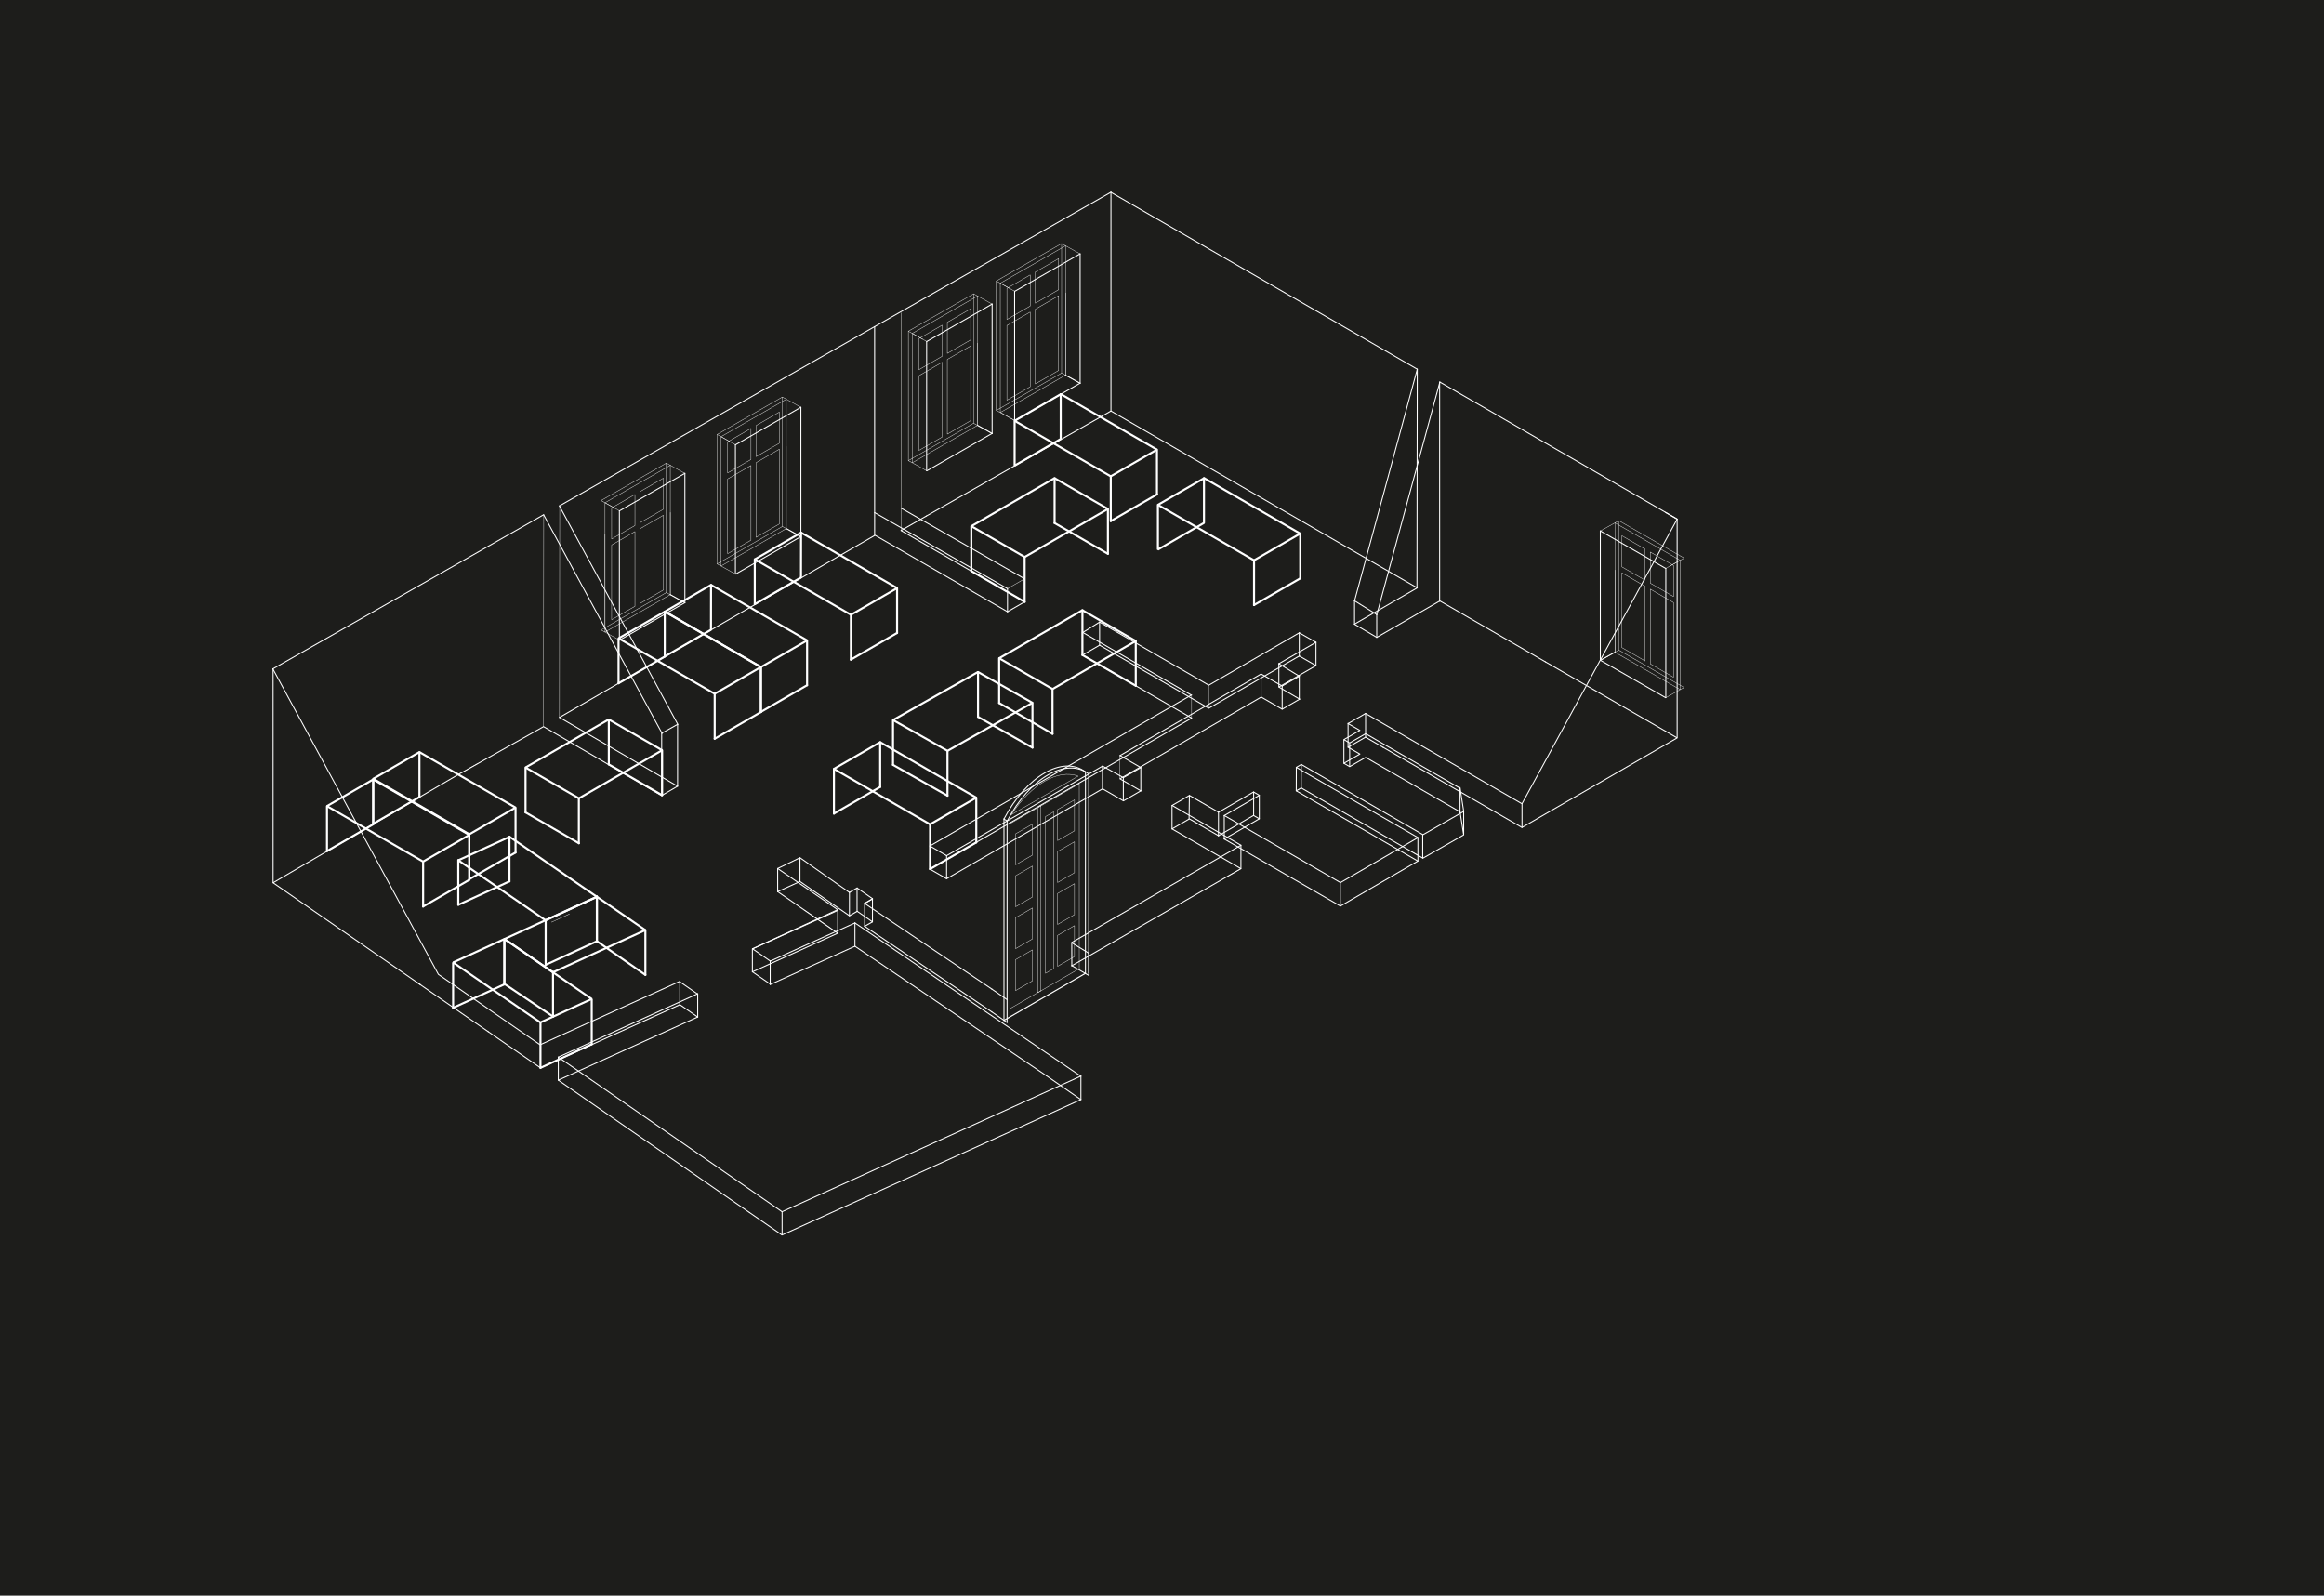
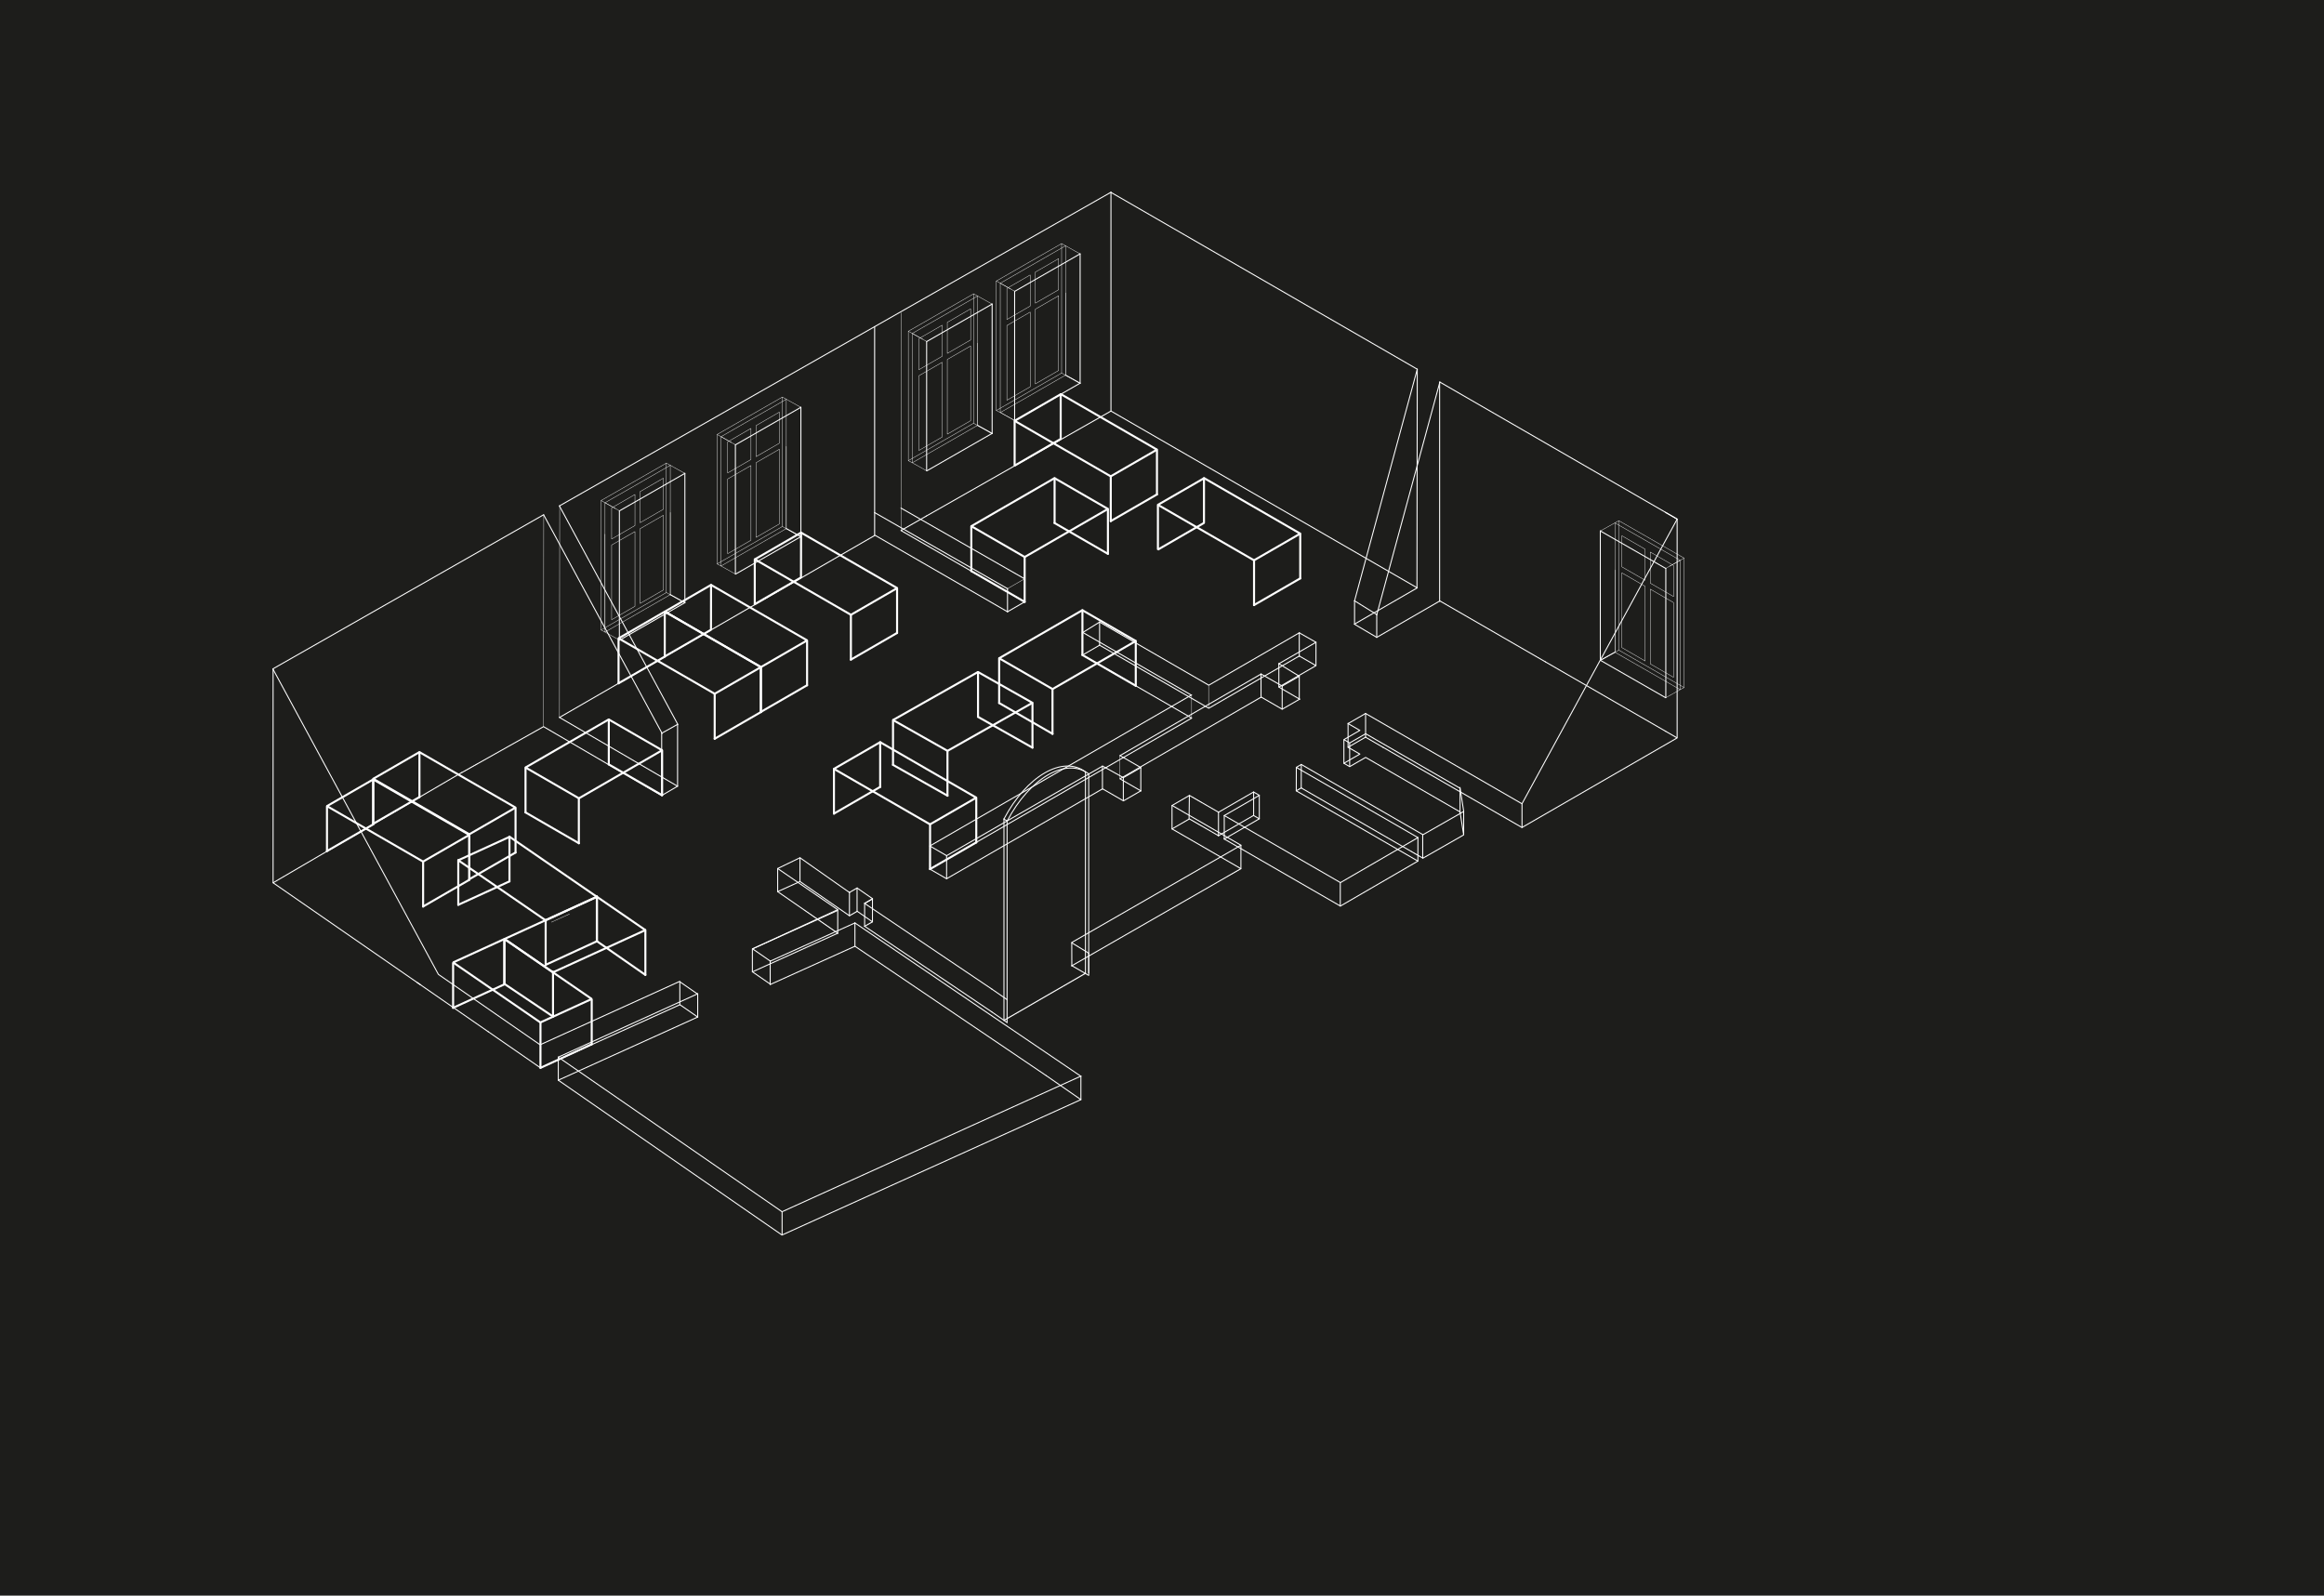
<svg xmlns="http://www.w3.org/2000/svg" id="Warstwa_1" width="2800" data-name="Warstwa 1" viewBox="0 0 2280.27 1565.69">
  <defs>
    <style>.cls-1{fill:#1d1d1b;}.cls-10,.cls-11,.cls-2,.cls-3,.cls-5,.cls-6,.cls-7,.cls-8,.cls-9{fill:none;stroke-linecap:round;}.cls-10,.cls-11,.cls-2,.cls-3,.cls-4,.cls-5,.cls-6,.cls-7,.cls-8,.cls-9{stroke:#fff;}.cls-10,.cls-11,.cls-2,.cls-3,.cls-5,.cls-7,.cls-8,.cls-9{stroke-linejoin:round;}.cls-2{stroke-width:0.96px;}.cls-3{stroke-width:0.24px;}.cls-4{fill:transparent;}.cls-4,.cls-6{stroke-linejoin:bevel;stroke-width:2px;}.cls-5{stroke-width:0.36px;}.cls-7{stroke-width:0.99px;}.cls-8{stroke-width:0.97px;}.cls-10{stroke-width:0.97px;}.cls-11{stroke-width:1.07px;}</style>
  </defs>
  <rect class="cls-1" width="2280.27" height="1565.69" />
  <line class="cls-2" x1="973.14" y1="992.95" x2="848.36" y2="908.91" />
  <line class="cls-2" x1="973.14" y1="970.53" x2="848.36" y2="886.49" />
  <polyline class="cls-2" points="1201.23 823.3 1315.16 889.09 1391.22 844.94 1271.83 776 1276.73 773.16" />
  <polyline class="cls-2" points="1051.59 947.69 1217.58 852.41 1149.97 813.38 1167 803.55 1195.55 820.03" />
  <line class="cls-2" x1="856.12" y1="882.04" x2="848.55" y2="886.41" />
  <polyline class="cls-2" points="1119.3 753.23 1102.27 763.06 1081.84 751.72 928.79 839.63" />
  <polyline class="cls-2" points="1276.73 773.16 1396.12 842.1 1436.13 819.25 1432.57 796.68" />
  <polyline class="cls-2" points="1119.34 776.02 1098.87 764.21 1237.5 684.01 1258.06 695.93 1275.18 686.05" />
  <line class="cls-2" x1="1119.42" y1="753.23" x2="1098.96" y2="741.42" />
  <polyline class="cls-2" points="1357.07 733.33 1339.82 723.36 1322.69 733.25 1334.28 739.94 1318.61 748.98 1324.28 752.26 1339.95 743.21 1432.57 796.68" />
  <polyline class="cls-2" points="1339.82 700.13 1322.69 710.02 1334.28 716.71 1318.61 725.75 1324.28 729.03 1339.95 719.98 1432.57 773.46" />
  <polyline class="cls-2" points="1275.18 686.05 1254.8 674.19 1291.21 653.16 1274.82 643.7" />
  <polyline class="cls-2" points="1357.07 733.33 1493.33 811.99 1645.59 724.09 1634.24 717.54" />
  <polyline class="cls-2" points="1339.89 700.12 1493.33 788.71 1645.59 509.42 1634.24 502.87" />
  <polyline class="cls-2" points="1350.83 625.42 1328.89 612.48 1390.58 576.86 1090.05 403.35 995.87 456.9" />
  <line class="cls-2" x1="1390.58" y1="362.28" x2="1090.05" y2="188.77" />
  <polyline class="cls-2" points="1516.34 649.46 1412.76 589.66 1350.83 625.42" />
  <line class="cls-2" x1="1645.58" y1="509.32" x2="1412.76" y2="374.91" />
  <line class="cls-2" x1="1634.24" y1="717.54" x2="1516.34" y2="649.46" />
  <line class="cls-2" x1="995.87" y1="456.9" x2="908.87" y2="506.38" />
  <line class="cls-2" x1="533.42" y1="505.08" x2="267.71" y2="656.35" />
  <line class="cls-2" x1="1090.05" y1="188.64" x2="549" y2="496.37" />
  <line class="cls-2" x1="1412.76" y1="374.91" x2="1350.83" y2="603.34" />
  <line class="cls-2" x1="1169.19" y1="681.87" x2="912.35" y2="830.11" />
  <polyline class="cls-2" points="908.87 506.38 884.01 520.58 1005.29 590.61 988.55 600.29" />
  <polyline class="cls-2" points="988.55 600.29 858.56 525.24 606.91 670.52" />
  <line class="cls-2" x1="548.96" y1="703.98" x2="664.79" y2="771.48" />
  <line class="cls-2" x1="548.96" y1="703.98" x2="606.91" y2="670.52" />
  <polyline class="cls-2" points="453.08 758 267.95 866.23 479.07 1012.38" />
  <polyline class="cls-2" points="453.19 758.06 533.3 713.03 649.15 780.65 664.79 771.48" />
  <line class="cls-2" x1="412.42" y1="966.24" x2="409.28" y2="964.06" />
  <polyline class="cls-2" points="833.46 898.59 784.93 865 763.03 874.91" />
  <line class="cls-2" x1="833.46" y1="875.75" x2="784.93" y2="841.67" />
  <line class="cls-2" x1="821.92" y1="892.61" x2="763.03" y2="852.23" />
  <polyline class="cls-2" points="738.23 953.65 821.98 915.72 763.03 874.91" />
  <polyline class="cls-2" points="684.58 997.97 667.11 985.87 530.31 1047.84 479.07 1012.38" />
  <line class="cls-2" x1="738.37" y1="931.02" x2="755.85" y2="943.12" />
  <line class="cls-2" x1="738.37" y1="953.65" x2="755.85" y2="965.75" />
  <line class="cls-2" x1="755.7" y1="943.16" x2="838.84" y2="905.63" />
  <line class="cls-2" x1="738.46" y1="931.06" x2="821.6" y2="893.52" />
  <line class="cls-2" x1="738.37" y1="931.02" x2="821.92" y2="892.61" />
  <line class="cls-2" x1="530.33" y1="1025.01" x2="666.87" y2="963.01" />
  <line class="cls-2" x1="667.04" y1="963.36" x2="684.51" y2="975.46" />
  <polyline class="cls-2" points="684.58 997.97 547.78 1059.94 735.46 1189.87" />
  <polyline class="cls-2" points="735.46 1189.87 767.27 1211.88 1060.56 1079.02" />
  <line class="cls-2" x1="547.78" y1="1037.32" x2="767.25" y2="1188.97" />
  <line class="cls-2" x1="755.94" y1="965.96" x2="838.84" y2="928.51" />
  <line class="cls-2" x1="767.37" y1="1189" x2="1060.56" y2="1055.94" />
  <line class="cls-2" x1="838.84" y1="928.51" x2="1026.69" y2="1055.57" />
  <polyline class="cls-2" points="1026.69 1055.57 1060.56 1079.02 1026.69 1055.57" />
  <line class="cls-3" x1="820.02" y1="914.36" x2="788.87" y2="892.8" />
  <line class="cls-3" x1="455.18" y1="756.91" x2="468.94" y2="749.06" />
  <line class="cls-3" x1="1215.88" y1="853.38" x2="1204.29" y2="860" />
  <line class="cls-3" x1="1169.19" y1="804.79" x2="1179.23" y2="810.69" />
  <line class="cls-3" x1="1393.83" y1="840.77" x2="1384" y2="835.03" />
  <polyline class="cls-2" points="1195.55 820.03 1229.93 800.18 1235.6 803.46 1201.23 823.3" />
  <polyline class="cls-2" points="1201.28 800.27 1315.22 866.06 1391.28 821.91 1271.88 752.97 1276.79 750.13" />
  <polyline class="cls-2" points="1051.65 924.77 1217.63 829.38 1150.03 790.35 1167.06 780.52 1195.6 797" />
  <polyline class="cls-2" points="1276.79 750.13 1396.18 819.07 1436.18 796.22 1432.63 773.65" />
  <line class="cls-3" x1="1169.25" y1="781.76" x2="1179.29" y2="787.66" />
  <polyline class="cls-2" points="1195.61 797 1229.99 777.15 1235.66 780.43 1201.28 800.27" />
  <polygon class="cls-4" points="876.22 706.55 959.57 659.41 1013.04 689.65 929.69 736.79 876.22 706.55" />
  <polygon class="cls-4" points="953.04 516.32 1034.7 469.18 1087.08 499.42 1005.42 546.56 953.04 516.32" />
  <polygon class="cls-4" points="1089.82 467.4 995.54 412.96 1040.9 386.77 1135.19 441.21 1089.82 467.4" />
  <polygon class="cls-4" points="697.67 573.97 791.96 628.4 746.6 654.59 652.31 600.15 697.67 573.97" />
  <polygon class="cls-4" points="652.31 600.15 746.6 654.59 701.23 680.78 606.95 626.35 652.31 600.15" />
  <polygon class="cls-4" points="515.63 753.11 597.29 705.97 649.67 736.21 568.01 783.35 515.63 753.11" />
  <polygon class="cls-4" points="366.19 764.81 460.48 819.25 415.11 845.44 320.83 791 366.19 764.81" />
  <line class="cls-2" x1="1090.05" y1="403.35" x2="1090.05" y2="188.64" />
  <line class="cls-2" x1="1390.29" y1="576.65" x2="1390.58" y2="362.28" />
  <line class="cls-5" x1="981.78" y1="404.81" x2="995.87" y2="412.71" />
  <line class="cls-5" x1="593.64" y1="617.12" x2="593.64" y2="524.14" />
  <line class="cls-6" x1="1005.42" y1="590.6" x2="953.04" y2="560.36" />
  <line class="cls-6" x1="1034.7" y1="513.22" x2="1087.08" y2="543.46" />
  <line class="cls-6" x1="1005.37" y1="546.67" x2="1005.37" y2="590.6" />
  <line class="cls-6" x1="1034.75" y1="469.28" x2="1034.75" y2="513.22" />
  <line class="cls-6" x1="953.04" y1="516.42" x2="953.04" y2="560.35" />
  <line class="cls-6" x1="1087.08" y1="499.47" x2="1087.08" y2="543.4" />
  <line class="cls-6" x1="568.01" y1="827.45" x2="515.63" y2="797.2" />
  <line class="cls-6" x1="597.29" y1="750.06" x2="649.67" y2="780.3" />
  <line class="cls-6" x1="567.96" y1="783.51" x2="567.96" y2="827.45" />
  <line class="cls-6" x1="597.34" y1="706.12" x2="597.34" y2="750.06" />
  <line class="cls-6" x1="515.63" y1="753.26" x2="515.63" y2="797.2" />
  <line class="cls-6" x1="649.67" y1="736.31" x2="649.67" y2="780.3" />
  <line class="cls-6" x1="929.69" y1="780.79" x2="876.22" y2="750.55" />
  <line class="cls-6" x1="959.57" y1="703.4" x2="1013.04" y2="733.65" />
  <line class="cls-6" x1="929.64" y1="736.85" x2="929.64" y2="780.79" />
  <line class="cls-6" x1="959.62" y1="659.47" x2="959.62" y2="703.4" />
  <line class="cls-6" x1="876.22" y1="706.6" x2="876.22" y2="750.54" />
  <line class="cls-6" x1="1013.04" y1="689.65" x2="1013.04" y2="733.59" />
  <polygon class="cls-4" points="863.61 728.27 957.9 782.71 912.54 808.9 818.25 754.46 863.61 728.27" />
  <line class="cls-6" x1="957.9" y1="826.62" x2="912.54" y2="852.81" />
  <line class="cls-6" x1="818.25" y1="798.37" x2="863.61" y2="772.18" />
  <line class="cls-6" x1="818.25" y1="754.44" x2="818.25" y2="798.37" />
  <line class="cls-6" x1="912.57" y1="808.87" x2="912.57" y2="852.81" />
  <line class="cls-6" x1="863.61" y1="728.27" x2="863.61" y2="772.21" />
  <line class="cls-6" x1="957.9" y1="782.74" x2="957.9" y2="826.68" />
  <polyline class="cls-6" points="652.24 644.16 697.6 617.97 697.67 573.97" />
  <line class="cls-6" x1="791.89" y1="672.4" x2="746.52" y2="698.59" />
  <line class="cls-6" x1="652.24" y1="600.22" x2="652.24" y2="644.16" />
  <line class="cls-6" x1="746.56" y1="654.65" x2="746.56" y2="698.59" />
  <line class="cls-6" x1="791.89" y1="628.52" x2="791.89" y2="672.46" />
  <polygon class="cls-4" points="785.99 522.65 880.28 577.09 834.91 603.28 740.63 548.84 785.99 522.65" />
  <polyline class="cls-6" points="740.55 592.84 785.92 566.65 785.99 522.65" />
  <line class="cls-6" x1="880.2" y1="621.09" x2="834.84" y2="647.28" />
  <line class="cls-6" x1="740.56" y1="548.9" x2="740.56" y2="592.84" />
  <line class="cls-6" x1="834.88" y1="603.34" x2="834.88" y2="647.28" />
  <line class="cls-6" x1="880.2" y1="577.21" x2="880.2" y2="621.15" />
  <line class="cls-6" x1="606.91" y1="670.49" x2="652.27" y2="644.3" />
  <line class="cls-6" x1="746.56" y1="698.74" x2="701.2" y2="724.93" />
  <line class="cls-6" x1="606.91" y1="626.55" x2="606.91" y2="670.49" />
  <line class="cls-6" x1="701.24" y1="680.99" x2="701.24" y2="724.93" />
  <line class="cls-6" x1="746.56" y1="654.85" x2="746.56" y2="698.79" />
  <polyline class="cls-6" points="995.54 412.96 995.54 456.9 1040.74 430.73 1040.74 386.79" />
  <line class="cls-6" x1="1089.86" y1="467.4" x2="1089.86" y2="511.34" />
  <line class="cls-6" x1="1135.19" y1="441.27" x2="1135.19" y2="485.21" />
  <line class="cls-6" x1="1089.82" y1="511.34" x2="1135.19" y2="485.15" />
  <polygon class="cls-4" points="1230.41 549.8 1136.13 495.37 1181.49 469.18 1275.77 523.62 1230.41 549.8" />
  <polyline class="cls-6" points="1136.13 495.37 1136.13 539.31 1181.32 513.14 1181.32 469.2" />
  <line class="cls-6" x1="1230.45" y1="549.81" x2="1230.45" y2="593.74" />
  <line class="cls-6" x1="1275.77" y1="523.67" x2="1275.77" y2="567.61" />
  <line class="cls-6" x1="1230.41" y1="593.74" x2="1275.77" y2="567.55" />
  <line class="cls-5" x1="884.01" y1="520.58" x2="884.01" y2="306.94" />
  <line class="cls-2" x1="988.55" y1="600.29" x2="988.55" y2="577.61" />
  <line class="cls-7" x1="858.17" y1="525.24" x2="858.17" y2="320.53" />
  <line class="cls-6" x1="460.48" y1="863.34" x2="415.11" y2="889.54" />
  <line class="cls-6" x1="320.83" y1="835.1" x2="366.19" y2="808.91" />
  <line class="cls-6" x1="320.83" y1="791.16" x2="320.83" y2="835.1" />
  <line class="cls-6" x1="415.15" y1="845.6" x2="415.15" y2="889.54" />
  <line class="cls-6" x1="366.19" y1="765" x2="366.19" y2="808.94" />
  <line class="cls-6" x1="460.48" y1="819.46" x2="460.48" y2="863.4" />
  <polygon class="cls-4" points="411.55 738.01 505.84 792.45 460.48 818.64 366.19 764.2 411.55 738.01" />
  <line class="cls-6" x1="505.84" y1="836.55" x2="460.48" y2="862.74" />
  <line class="cls-6" x1="366.19" y1="808.3" x2="411.55" y2="782.11" />
  <line class="cls-6" x1="366.19" y1="764.36" x2="366.19" y2="808.3" />
  <line class="cls-6" x1="460.51" y1="818.8" x2="460.51" y2="862.74" />
  <line class="cls-6" x1="411.55" y1="738.2" x2="411.55" y2="782.14" />
  <line class="cls-6" x1="505.84" y1="792.67" x2="505.84" y2="836.61" />
  <polygon class="cls-4" points="980.36 645.91 1062.01 598.76 1114.39 629 1032.74 676.15 980.36 645.91" />
  <line class="cls-5" x1="1005.29" y1="567.96" x2="988.55" y2="577.61" />
  <line class="cls-5" x1="548.96" y1="703.98" x2="549.15" y2="496.28" />
  <line class="cls-5" x1="533.33" y1="713.11" x2="533.51" y2="505.18" />
  <line class="cls-5" x1="558.81" y1="896.85" x2="541.09" y2="904.88" />
  <line class="cls-2" x1="1412.54" y1="590.12" x2="1412.54" y2="374.91" />
  <line class="cls-2" x1="1493.37" y1="811.99" x2="1493.37" y2="788.71" />
  <line class="cls-2" x1="1436.13" y1="818.68" x2="1436.13" y2="796.22" />
  <line class="cls-2" x1="1432.57" y1="797.53" x2="1432.57" y2="772.69" />
  <line class="cls-2" x1="1395.95" y1="842.1" x2="1395.95" y2="819.07" />
  <line class="cls-2" x1="1391.22" y1="844.85" x2="1391.22" y2="821.82" />
  <line class="cls-2" x1="1315.06" y1="889.09" x2="1315.06" y2="866.06" />
  <line class="cls-2" x1="1081.7" y1="774.35" x2="1081.7" y2="751.67" />
  <line class="cls-2" x1="1102.2" y1="785.68" x2="1102.2" y2="763" />
  <line class="cls-2" x1="1119.34" y1="776.1" x2="1119.34" y2="753.42" />
  <line class="cls-2" x1="767.37" y1="1211.68" x2="767.37" y2="1189" />
  <line class="cls-2" x1="547.78" y1="1060" x2="547.78" y2="1037.32" />
  <line class="cls-2" x1="1068.23" y1="954.67" x2="1068.23" y2="935.31" />
  <line class="cls-2" x1="684.58" y1="997.97" x2="684.58" y2="975.14" />
  <line class="cls-2" x1="667.04" y1="985.87" x2="667.04" y2="963.37" />
  <line class="cls-2" x1="267.95" y1="866.2" x2="267.95" y2="656.56" />
  <line class="cls-2" x1="530.33" y1="1047.31" x2="530.33" y2="1024.64" />
  <line class="cls-8" x1="738.23" y1="953.65" x2="738.23" y2="931.2" />
  <line class="cls-2" x1="821.97" y1="915.93" x2="821.97" y2="893.25" />
  <line class="cls-2" x1="840.93" y1="894.11" x2="840.93" y2="871.43" />
  <line class="cls-2" x1="763.03" y1="875.03" x2="763.03" y2="852.36" />
  <line class="cls-2" x1="784.93" y1="865" x2="784.93" y2="842.32" />
  <line class="cls-2" x1="833.46" y1="898.16" x2="833.46" y2="875.48" />
  <line class="cls-5" x1="1098.87" y1="764.18" x2="1098.87" y2="741.5" />
  <line class="cls-5" x1="1185.87" y1="694.89" x2="1185.87" y2="672.21" />
  <line class="cls-5" x1="1169.19" y1="704.55" x2="1169.19" y2="681.87" />
  <line class="cls-2" x1="1217.57" y1="852.19" x2="1217.57" y2="829.38" />
  <line class="cls-2" x1="1060.56" y1="1078.76" x2="1060.56" y2="1055.94" />
  <line class="cls-2" x1="1149.98" y1="813.42" x2="1149.97" y2="790.35" />
  <line class="cls-2" x1="1166.7" y1="803.55" x2="1167" y2="780.52" />
  <line class="cls-2" x1="1195.55" y1="820.18" x2="1195.55" y2="797.15" />
  <line class="cls-2" x1="1230.04" y1="800.18" x2="1230.04" y2="777.06" />
  <line class="cls-2" x1="1235.6" y1="803.55" x2="1235.6" y2="780.43" />
  <line class="cls-2" x1="1271.87" y1="776.02" x2="1271.93" y2="752.97" />
  <line class="cls-2" x1="1276.73" y1="773.16" x2="1276.79" y2="750.13" />
  <line class="cls-2" x1="1322.7" y1="733.32" x2="1322.7" y2="709.72" />
  <line class="cls-2" x1="1318.61" y1="749" x2="1318.61" y2="726.21" />
  <line class="cls-2" x1="1324.27" y1="752.13" x2="1324.27" y2="729.33" />
  <line class="cls-2" x1="1339.89" y1="723.49" x2="1339.89" y2="700.12" />
  <line class="cls-2" x1="1329.07" y1="612.49" x2="1329.07" y2="589.55" />
  <line class="cls-2" x1="1350.83" y1="625.42" x2="1350.83" y2="603.34" />
  <line class="cls-2" x1="1291.21" y1="652.94" x2="1291.21" y2="630.26" />
  <line class="cls-2" x1="1274.82" y1="686.22" x2="1274.82" y2="663.54" />
  <line class="cls-2" x1="1254.79" y1="673.96" x2="1254.79" y2="651.28" />
  <line class="cls-2" x1="1237.3" y1="684.03" x2="1237.3" y2="661.35" />
  <line class="cls-2" x1="1258.05" y1="695.84" x2="1258.05" y2="673.17" />
  <line class="cls-2" x1="1201.23" y1="823.3" x2="1201.23" y2="800.27" />
  <line class="cls-2" x1="1645.58" y1="723.62" x2="1645.58" y2="509.41" />
  <line class="cls-9" x1="856.04" y1="904.56" x2="848.36" y2="908.91" />
  <line class="cls-9" x1="841.07" y1="894.2" x2="833.46" y2="898.59" />
  <line class="cls-9" x1="841.07" y1="871.31" x2="833.46" y2="875.7" />
  <line class="cls-9" x1="856.06" y1="881.94" x2="848.45" y2="886.33" />
  <line class="cls-2" x1="856.04" y1="904.56" x2="841.07" y2="894.2" />
  <line class="cls-2" x1="856.04" y1="881.79" x2="841.07" y2="871.43" />
  <line class="cls-2" x1="1068.04" y1="957.01" x2="1051.65" y2="947.55" />
  <line class="cls-2" x1="1068.23" y1="956.79" x2="1068.23" y2="759.31" />
  <line class="cls-2" x1="1051.65" y1="947.72" x2="1051.59" y2="925.17" />
  <line class="cls-10" x1="988.12" y1="1003.31" x2="988.12" y2="805.57" />
  <line class="cls-2" x1="985.07" y1="1001.24" x2="985.07" y2="803.63" />
  <line class="cls-2" x1="1065.03" y1="955.08" x2="1065.03" y2="757.46" />
  <line class="cls-11" x1="1065.03" y1="955.08" x2="985.07" y2="1001.24" />
  <path class="cls-2" d="M985.07,803.63c22.1-42.22,57.86-62.87,80-46.16" />
-   <path class="cls-5" d="M992.24,799.49l65.62-37.88C1038.28,754.24,1011.82,769.52,992.24,799.49Z" />
-   <polygon class="cls-5" points="1058.96 950.5 990.92 989.78 990.92 808.33 1058.96 769.05 1058.96 950.5" />
-   <polygon class="cls-5" points="1021.34 972.22 1018.1 974.09 1018.1 792.64 1021.34 790.77 1021.34 972.22" />
-   <polygon class="cls-5" points="1054.29 815.25 1037.68 824.83 1037.68 794.44 1054.29 784.85 1054.29 815.25" />
-   <polygon class="cls-5" points="1054.29 856.38 1037.68 865.97 1037.68 835.57 1054.29 825.98 1054.29 856.38" />
-   <polygon class="cls-5" points="1054.29 897.51 1037.68 907.1 1037.68 876.7 1054.29 867.11 1054.29 897.51" />
-   <polygon class="cls-5" points="1054.29 938.64 1037.68 948.23 1037.68 917.83 1054.29 908.25 1054.29 938.64" />
-   <polygon class="cls-5" points="1013.04 839.06 996.44 848.65 996.44 818.25 1013.04 808.66 1013.04 839.06" />
-   <polygon class="cls-5" points="1013.04 880.19 996.44 889.78 996.44 859.38 1013.04 849.79 1013.04 880.19" />
-   <polygon class="cls-5" points="1013.04 921.33 996.44 930.91 996.44 900.51 1013.04 890.93 1013.04 921.33" />
-   <polygon class="cls-5" points="1013.04 962.46 996.44 972.04 996.44 941.65 1013.04 932.06 1013.04 962.46" />
-   <polygon class="cls-5" points="1033.94 950.39 1025.81 955.09 1025.81 801.29 1033.94 796.6 1033.94 950.39" />
  <line class="cls-2" x1="988.12" y1="1003.31" x2="973.14" y2="992.95" />
  <line class="cls-2" x1="988.12" y1="980.89" x2="973.14" y2="970.53" />
  <line class="cls-2" x1="988.12" y1="805.57" x2="985.07" y2="803.72" />
  <path class="cls-2" d="M988.27,805.57c22.1-42.22,57.86-62.87,80-46.16" />
  <line class="cls-2" x1="973.46" y1="425.33" x2="959.15" y2="417.37" />
  <line class="cls-2" x1="909.2" y1="461.99" x2="909.2" y2="335.08" />
  <polyline class="cls-5" points="959.15 336.71 959.15 417.37 895.11 454.09 909.2 461.99" />
  <line class="cls-5" x1="973.46" y1="298.41" x2="955.28" y2="288.3" />
  <line class="cls-5" x1="895.11" y1="454.09" x2="891.24" y2="452.04" />
  <line class="cls-5" x1="973.46" y1="425.44" x2="955.28" y2="415.32" />
  <polyline class="cls-5" points="959.15 290.45 895.11 327.17 909.2 335.08" />
  <polyline class="cls-5" points="955.28 288.3 891.24 325.02 905.33 332.92" />
  <line class="cls-2" x1="973.46" y1="425.27" x2="909.41" y2="461.99" />
  <line class="cls-2" x1="973.46" y1="298.36" x2="909.41" y2="335.08" />
  <line class="cls-2" x1="973.46" y1="425.33" x2="973.46" y2="298.36" />
  <line class="cls-5" x1="955.28" y1="415.32" x2="955.28" y2="288.35" />
  <line class="cls-5" x1="959.15" y1="417.44" x2="959.15" y2="290.47" />
  <line class="cls-5" x1="895.11" y1="454.09" x2="895.11" y2="327.47" />
  <line class="cls-5" x1="891.24" y1="451.94" x2="891.24" y2="324.97" />
  <line class="cls-5" x1="955.28" y1="415.32" x2="891.24" y2="452.04" />
  <polygon class="cls-5" points="952.37 412.8 929.48 426.01 929.48 352.69 952.37 339.47 952.37 412.8" />
  <polygon class="cls-5" points="924.48 428.8 901.59 442.01 901.59 368.69 924.48 355.47 924.48 428.8" />
  <polygon class="cls-5" points="952.37 333.57 929.48 346.79 929.48 316.27 952.37 303.06 952.37 333.57" />
  <polygon class="cls-5" points="924.48 349.57 901.59 362.79 901.59 332.27 924.48 319.06 924.48 349.57" />
  <line class="cls-2" x1="785.82" y1="526.63" x2="771.52" y2="518.67" />
  <line class="cls-2" x1="721.56" y1="563.3" x2="721.56" y2="436.38" />
  <polyline class="cls-5" points="771.52 438.02 771.52 518.67 707.47 555.39 721.56 563.3" />
  <line class="cls-5" x1="785.82" y1="399.72" x2="767.65" y2="389.6" />
  <line class="cls-5" x1="707.47" y1="555.39" x2="703.6" y2="553.35" />
  <line class="cls-5" x1="785.82" y1="526.74" x2="767.65" y2="516.63" />
  <polyline class="cls-5" points="771.52 391.76 707.47 428.48 721.56 436.38" />
  <polyline class="cls-5" points="767.65 389.6 703.6 426.32 717.69 434.23" />
  <line class="cls-2" x1="785.82" y1="526.58" x2="721.78" y2="563.3" />
  <line class="cls-2" x1="785.82" y1="399.66" x2="721.78" y2="436.38" />
  <line class="cls-2" x1="785.82" y1="526.63" x2="785.82" y2="399.66" />
  <line class="cls-5" x1="767.65" y1="516.63" x2="767.65" y2="389.66" />
  <line class="cls-5" x1="771.52" y1="518.75" x2="771.52" y2="391.78" />
  <line class="cls-5" x1="707.47" y1="555.39" x2="707.47" y2="428.78" />
  <line class="cls-5" x1="703.6" y1="553.25" x2="703.6" y2="426.28" />
  <line class="cls-5" x1="767.65" y1="516.63" x2="703.6" y2="553.35" />
  <polygon class="cls-5" points="764.74 514.1 741.85 527.31 741.85 453.99 764.74 440.78 764.74 514.1" />
  <polygon class="cls-5" points="736.85 530.1 713.96 543.31 713.96 469.99 736.85 456.78 736.85 530.1" />
  <polygon class="cls-5" points="764.74 434.88 741.85 448.09 741.85 417.58 764.74 404.36 764.74 434.88" />
  <polygon class="cls-5" points="736.85 450.88 713.96 464.09 713.96 433.58 736.85 420.36 736.85 450.88" />
  <line class="cls-2" x1="671.99" y1="591.45" x2="657.68" y2="583.49" />
  <line class="cls-2" x1="607.73" y1="628.12" x2="607.73" y2="501.2" />
  <polyline class="cls-5" points="657.68 502.84 657.68 583.49 593.64 620.22 607.73 628.12" />
  <line class="cls-5" x1="671.99" y1="464.54" x2="653.81" y2="454.43" />
  <line class="cls-5" x1="593.64" y1="620.21" x2="589.77" y2="618.17" />
  <line class="cls-5" x1="671.99" y1="591.56" x2="653.81" y2="581.45" />
  <polyline class="cls-5" points="657.68 456.58 593.64 493.3 607.73 501.2" />
  <polyline class="cls-5" points="653.81 454.43 589.77 491.15 603.86 499.05" />
  <line class="cls-2" x1="671.99" y1="591.4" x2="607.95" y2="628.12" />
  <line class="cls-2" x1="671.99" y1="464.48" x2="607.95" y2="501.2" />
  <line class="cls-2" x1="671.99" y1="591.45" x2="671.99" y2="464.48" />
  <line class="cls-5" x1="653.81" y1="581.45" x2="653.81" y2="454.48" />
  <line class="cls-5" x1="657.68" y1="583.57" x2="657.68" y2="456.6" />
  <line class="cls-5" x1="593.64" y1="620.21" x2="593.64" y2="493.6" />
  <line class="cls-5" x1="589.77" y1="618.07" x2="589.77" y2="491.1" />
  <line class="cls-5" x1="653.81" y1="581.45" x2="589.77" y2="618.17" />
  <polygon class="cls-5" points="650.9 578.92 628.02 592.14 628.02 518.82 650.9 505.6 650.9 578.92" />
  <polygon class="cls-5" points="623.01 594.92 600.12 608.14 600.12 534.82 623.01 521.6 623.01 594.92" />
  <polygon class="cls-5" points="650.9 499.7 628.02 512.92 628.02 482.4 650.9 469.19 650.9 499.7" />
  <polygon class="cls-5" points="623.01 515.7 600.12 528.92 600.12 498.4 623.01 485.19 623.01 515.7" />
  <line class="cls-2" x1="1570.2" y1="647.95" x2="1584.51" y2="639.99" />
  <line class="cls-2" x1="1634.46" y1="684.61" x2="1634.46" y2="557.7" />
  <polyline class="cls-5" points="1584.51 559.34 1584.51 639.99 1648.55 676.71 1634.46 684.61" />
  <line class="cls-5" x1="1570.2" y1="521.03" x2="1588.38" y2="510.92" />
  <line class="cls-5" x1="1648.55" y1="676.71" x2="1652.42" y2="674.66" />
  <line class="cls-5" x1="1570.2" y1="648.06" x2="1588.38" y2="637.94" />
  <polyline class="cls-5" points="1584.51 513.07 1648.55 549.79 1634.46 557.7" />
  <polyline class="cls-5" points="1588.38 510.92 1652.42 547.64 1638.33 555.54" />
  <line class="cls-2" x1="1570.2" y1="647.89" x2="1634.25" y2="684.61" />
  <line class="cls-2" x1="1570.2" y1="520.98" x2="1634.25" y2="557.7" />
  <line class="cls-2" x1="1570.2" y1="647.95" x2="1570.2" y2="520.98" />
  <line class="cls-5" x1="1588.38" y1="637.94" x2="1588.38" y2="510.97" />
  <line class="cls-5" x1="1584.51" y1="640.06" x2="1584.51" y2="513.09" />
  <line class="cls-5" x1="1648.55" y1="676.71" x2="1648.55" y2="550.09" />
  <line class="cls-5" x1="1652.42" y1="674.56" x2="1652.42" y2="547.59" />
  <line class="cls-5" x1="1588.38" y1="637.94" x2="1652.42" y2="674.66" />
  <polygon class="cls-5" points="1591.29 635.41 1614.17 648.63 1614.17 575.31 1591.29 562.09 1591.29 635.41" />
  <polygon class="cls-5" points="1619.18 651.41 1642.07 664.63 1642.07 591.31 1619.18 578.09 1619.18 651.41" />
  <polygon class="cls-5" points="1591.29 556.2 1614.17 569.41 1614.17 538.89 1591.29 525.68 1591.29 556.2" />
  <polygon class="cls-5" points="1619.18 572.2 1642.07 585.41 1642.07 554.89 1619.18 541.68 1619.18 572.2" />
  <line class="cls-2" x1="1059.8" y1="376.05" x2="1045.49" y2="368.09" />
  <line class="cls-2" x1="995.54" y1="412.71" x2="995.54" y2="285.8" />
  <polyline class="cls-5" points="1045.49 287.44 1045.49 368.09 981.45 404.81 995.54 412.71" />
  <line class="cls-5" x1="1059.8" y1="249.13" x2="1041.62" y2="239.02" />
  <line class="cls-5" x1="981.45" y1="404.81" x2="977.58" y2="402.77" />
  <line class="cls-5" x1="1059.8" y1="376.16" x2="1041.62" y2="366.05" />
  <polyline class="cls-5" points="1045.49 241.18 981.45 277.89 995.54 285.8" />
  <polyline class="cls-5" points="1041.62 239.02 977.58 275.74 991.67 283.65" />
  <line class="cls-2" x1="1059.8" y1="375.99" x2="995.75" y2="412.71" />
  <line class="cls-2" x1="1059.8" y1="249.08" x2="995.75" y2="285.8" />
  <line class="cls-2" x1="1059.8" y1="376.05" x2="1059.8" y2="249.13" />
  <line class="cls-5" x1="1041.62" y1="366.05" x2="1041.62" y2="239.08" />
  <line class="cls-5" x1="1045.49" y1="368.17" x2="1045.49" y2="241.2" />
  <line class="cls-5" x1="981.45" y1="404.81" x2="981.45" y2="278.2" />
  <line class="cls-5" x1="977.58" y1="402.67" x2="977.58" y2="275.7" />
  <line class="cls-5" x1="1041.62" y1="366.05" x2="977.58" y2="402.77" />
  <polygon class="cls-5" points="1038.71 363.52 1015.83 376.73 1015.83 303.41 1038.71 290.2 1038.71 363.52" />
  <polygon class="cls-5" points="1010.82 379.52 987.93 392.73 987.93 319.41 1010.82 306.2 1010.82 379.52" />
  <polygon class="cls-5" points="1038.71 284.3 1015.83 297.51 1015.83 267 1038.71 253.78 1038.71 284.3" />
  <polygon class="cls-5" points="1010.82 300.3 987.93 313.51 987.93 283 1010.82 269.78 1010.82 300.3" />
  <line class="cls-2" x1="664.82" y1="710.79" x2="649.24" y2="719.5" />
  <line class="cls-2" x1="755.7" y1="966.11" x2="755.7" y2="942.94" />
  <line class="cls-2" x1="928.79" y1="862.31" x2="928.79" y2="839.63" />
  <line class="cls-2" x1="856.04" y1="904.43" x2="856.04" y2="881.75" />
  <line class="cls-2" x1="848.37" y1="908.99" x2="848.36" y2="886.32" />
  <line class="cls-2" x1="912.4" y1="852.74" x2="912.57" y2="830.17" />
  <line class="cls-2" x1="928.74" y1="839.58" x2="912.35" y2="830.11" />
  <line class="cls-2" x1="1329.07" y1="589.55" x2="1350.83" y2="603.05" />
  <line class="cls-2" x1="1274.82" y1="620.95" x2="1291.21" y2="630.26" />
  <line class="cls-2" x1="1068.23" y1="935.31" x2="1051.65" y2="925.17" />
  <polyline class="cls-2" points="267.71 656.35 430.14 956.12 530.33 1025.47" />
  <line class="cls-2" x1="533.48" y1="505.28" x2="649.67" y2="719.71" />
  <line class="cls-2" x1="548.85" y1="496.37" x2="665.04" y2="710.79" />
  <polygon class="cls-4" points="530.21 1003.29 444.58 944.41 494.96 921.38 580.59 980.26 530.21 1003.29" />
  <polygon class="cls-4" points="494.97 921.4 585.65 879.95 633.23 912.66 542.54 954.12 494.97 921.4" />
  <polygon class="cls-4" points="500.04 821.13 585.67 880.01 535.29 903.04 449.66 844.16 500.04 821.13" />
  <line class="cls-6" x1="530.31" y1="1003.91" x2="530.31" y2="1047.84" />
  <line class="cls-6" x1="580.59" y1="980.74" x2="580.59" y2="1024.68" />
  <line class="cls-6" x1="494.8" y1="921.99" x2="494.8" y2="965.93" />
  <line class="cls-6" x1="444.58" y1="944.99" x2="444.58" y2="988.93" />
  <line class="cls-6" x1="494.8" y1="965.93" x2="444.58" y2="988.93" />
  <line class="cls-6" x1="580.59" y1="1024.68" x2="530.31" y2="1047.84" />
  <line class="cls-6" x1="535.39" y1="902.82" x2="535.39" y2="946.76" />
  <line class="cls-6" x1="585.67" y1="879.66" x2="585.67" y2="923.6" />
  <line class="cls-6" x1="499.88" y1="820.91" x2="499.88" y2="864.85" />
  <line class="cls-6" x1="449.66" y1="843.91" x2="449.66" y2="887.85" />
  <line class="cls-6" x1="499.88" y1="864.85" x2="449.66" y2="887.85" />
  <line class="cls-6" x1="585.67" y1="923.6" x2="535.39" y2="946.76" />
  <line class="cls-6" x1="542.6" y1="953.55" x2="542.6" y2="997.48" />
  <line class="cls-6" x1="494.97" y1="921.55" x2="494.97" y2="965.48" />
  <line class="cls-6" x1="585.61" y1="879.59" x2="585.61" y2="923.53" />
  <line class="cls-6" x1="633.23" y1="912.69" x2="633.23" y2="956.62" />
  <line class="cls-6" x1="633.23" y1="956.62" x2="585.61" y2="923.53" />
  <line class="cls-6" x1="542.6" y1="997.48" x2="494.97" y2="965.48" />
  <line class="cls-2" x1="838.84" y1="905.63" x2="1060.56" y2="1056.11" />
  <line class="cls-2" x1="784.93" y1="841.67" x2="763.03" y2="852.23" />
  <line class="cls-2" x1="838.84" y1="928.31" x2="838.84" y2="905.63" />
  <line class="cls-2" x1="1329.07" y1="589.55" x2="1390.58" y2="362.28" />
  <line class="cls-2" x1="1274.82" y1="643.91" x2="1274.82" y2="620.96" />
  <line class="cls-2" x1="1237.3" y1="661.4" x2="1098.96" y2="741.42" />
  <line class="cls-2" x1="1291.21" y1="630.26" x2="1254.79" y2="651.28" />
  <line class="cls-2" x1="1254.79" y1="651.28" x2="1274.82" y2="663.54" />
  <line class="cls-2" x1="1237.3" y1="661.35" x2="1258.05" y2="673.17" />
  <line class="cls-2" x1="1274.82" y1="663.54" x2="1258.05" y2="673.17" />
  <line class="cls-5" x1="1005.37" y1="590.64" x2="1005.37" y2="567.96" />
  <line class="cls-2" x1="1005.29" y1="567.96" x2="884.01" y2="498.55" />
  <line class="cls-2" x1="988.55" y1="577.61" x2="858.17" y2="502.99" />
  <polyline class="cls-2" points="1119.34 776.02 1102.31 785.86 1081.84 774.04 928.79 862.27 912.4 852.81 1169.28 704.63 1062.14 642.78 1078.9 633.1" />
  <polyline class="cls-2" points="1274.82 643.7 1186.03 694.96 1078.9 633.1" />
  <line class="cls-6" x1="1032.74" y1="720.09" x2="980.36" y2="689.84" />
  <line class="cls-6" x1="1062.01" y1="642.7" x2="1114.4" y2="672.94" />
  <line class="cls-6" x1="1032.69" y1="676.15" x2="1032.69" y2="720.09" />
  <line class="cls-6" x1="1062.06" y1="598.76" x2="1062.06" y2="642.7" />
  <line class="cls-6" x1="980.36" y1="645.9" x2="980.36" y2="689.84" />
  <line class="cls-6" x1="1114.4" y1="628.95" x2="1114.4" y2="672.89" />
  <line class="cls-2" x1="1062.05" y1="620.22" x2="1062.05" y2="642.9" />
  <line class="cls-2" x1="1078.9" y1="610.41" x2="1078.9" y2="633.08" />
  <line class="cls-2" x1="1168.72" y1="681.97" x2="1062.43" y2="620.6" />
  <polyline class="cls-2" points="1274.82 620.96 1186.03 672.36 1078.9 610.41" />
  <line class="cls-2" x1="1062.43" y1="620.6" x2="1078.9" y2="610.41" />
  <line class="cls-2" x1="684.58" y1="975.14" x2="547.78" y2="1037.32" />
  <line class="cls-2" x1="664.82" y1="710.79" x2="664.82" y2="771.48" />
  <line class="cls-2" x1="649.24" y1="719.5" x2="649.24" y2="780.65" />
</svg>
